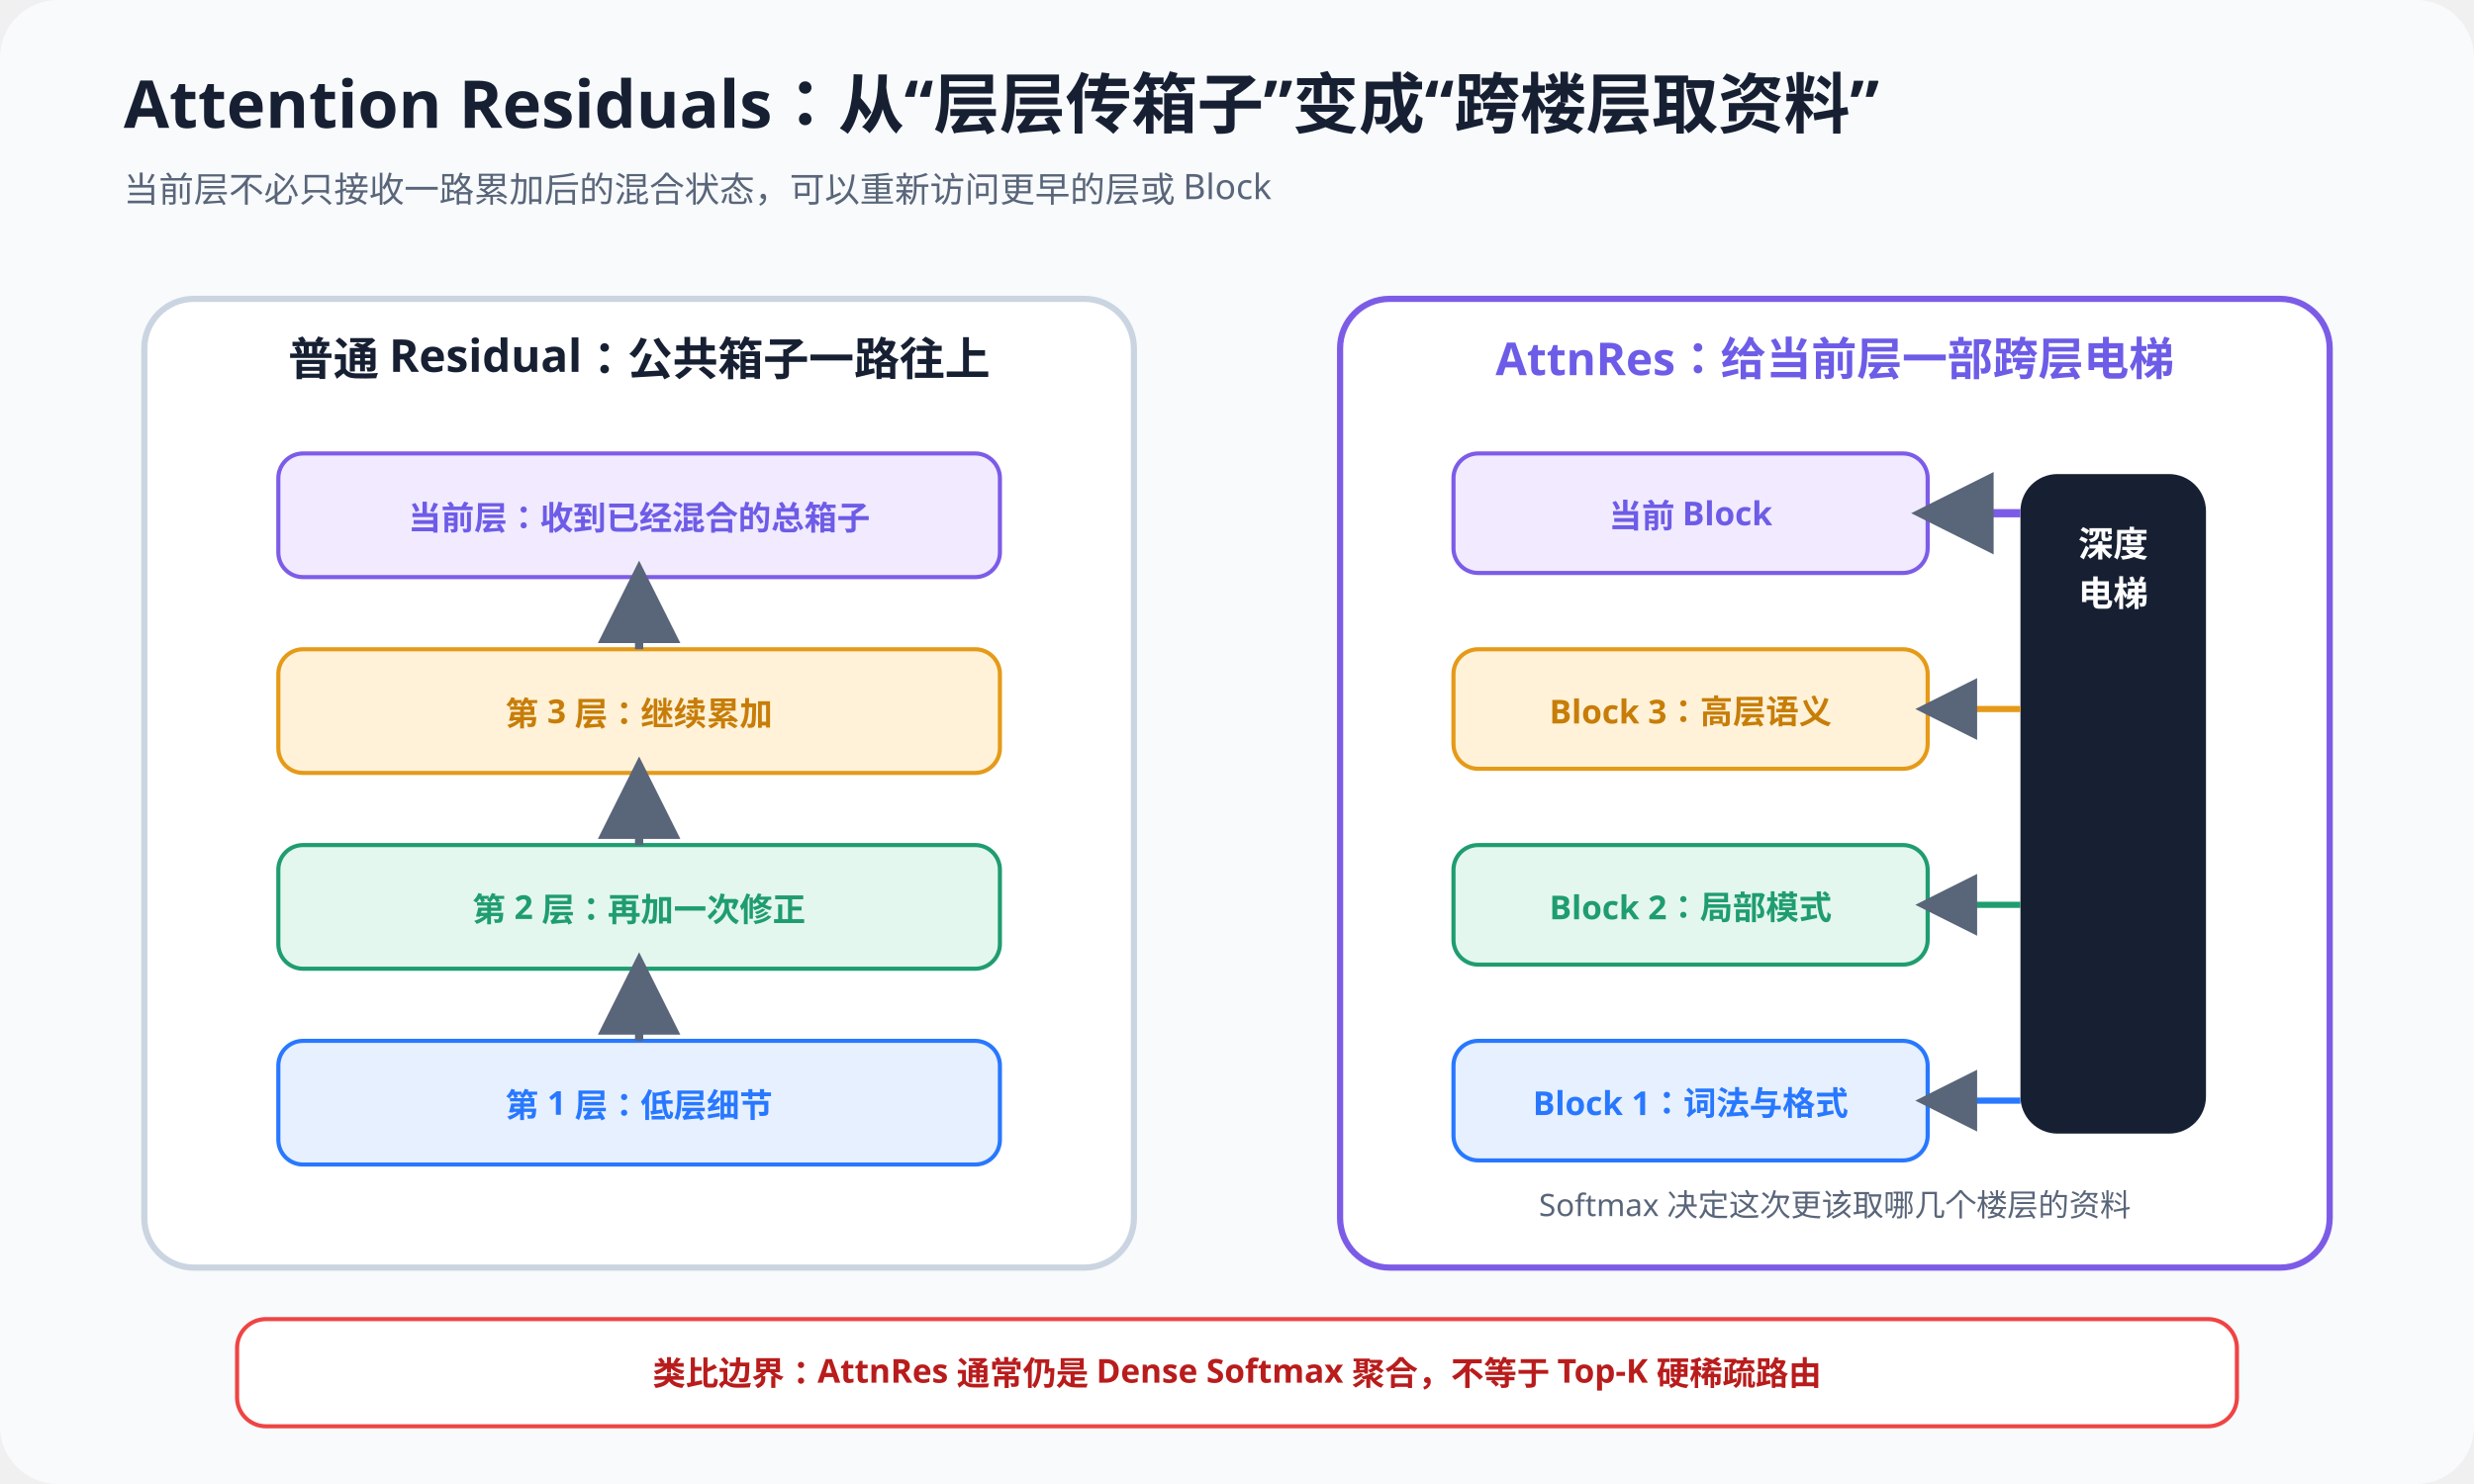
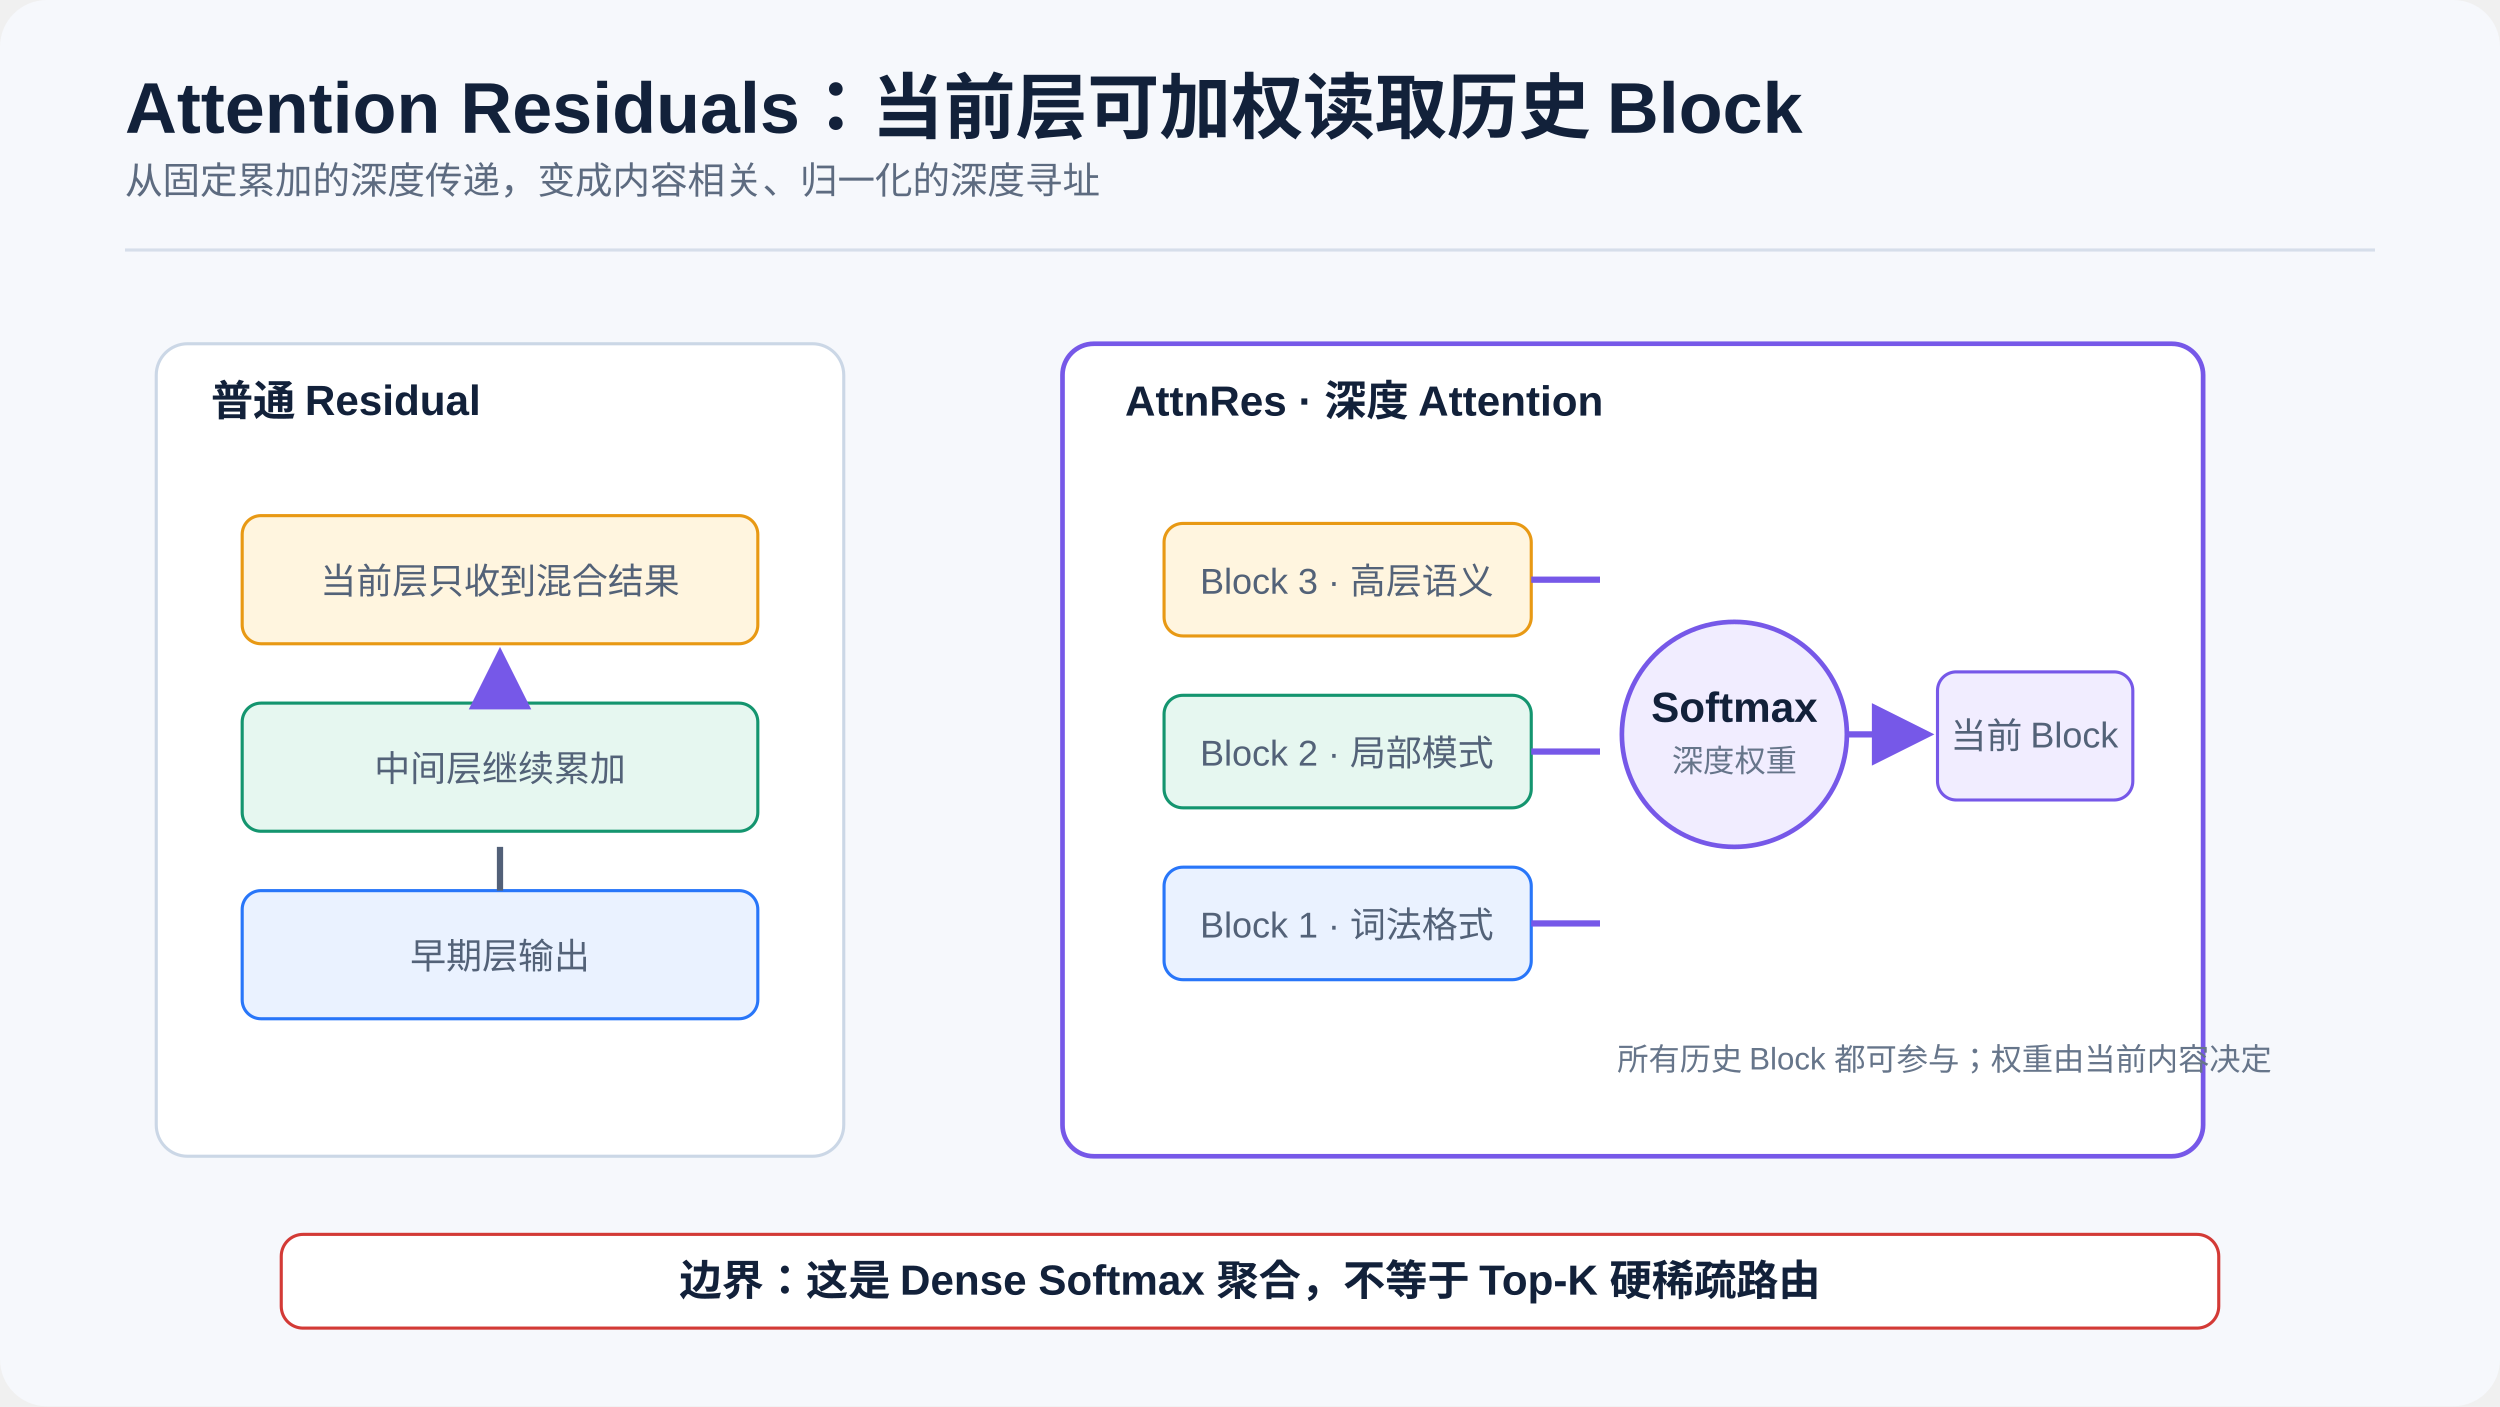
- <svg xmlns="http://www.w3.org/2000/svg" viewBox="0 0 1200 720" width="1200" height="720">
+ <svg xmlns="http://www.w3.org/2000/svg" viewBox="0 0 1600 900" role="img" aria-labelledby="title desc">
  <defs>
    <marker id="a" markerWidth="10" markerHeight="10" refX="8" refY="5" orient="auto">
-       <path d="M0 0L10 5L0 10Z" fill="#596579" />
+       <path d="M0 0L10 5L0 10z" fill="#7658e8" />
    </marker>
+     <style>text{font-family:Arial,'Microsoft YaHei',sans-serif;fill:#12213a}.t{font-size:46px;font-weight:700}.s{font-size:24px;fill:#5d6b80}.h{font-size:27px;font-weight:700}.b{font-size:23px;fill:#536278}.k{font-size:20px;fill:#66758a}</style>
  </defs>
-   <rect width="1200" height="720" rx="28" fill="#f8fafc" />
-   <text x="60" y="62" font-family="system-ui,'Microsoft YaHei'" font-size="32" font-weight="700" fill="#172033">Attention Residuals：从“层层传箱子”变成“跨楼层取资料”</text>
-   <text x="60" y="98" font-family="system-ui,'Microsoft YaHei'" font-size="17" fill="#596579">当前层不必只接收一路累加后的混合状态，可以重新访问更早的层或 Block</text>
-   <rect x="70" y="145" width="480" height="470" rx="24" fill="#fff" stroke="#cbd5e1" stroke-width="3" />
-   <text x="310" y="182" text-anchor="middle" font-family="system-ui,'Microsoft YaHei'" font-size="22" font-weight="700" fill="#172033">普通 Residual：公共箱子一路往上</text>
-   <g font-family="system-ui,'Microsoft YaHei'" font-size="16" text-anchor="middle">
-     <rect x="135" y="505" width="350" height="60" rx="12" fill="#e7f0ff" stroke="#2878ff" stroke-width="2" />
-     <text x="310" y="542" fill="#2878ff" font-weight="700">第 1 层：低层细节</text>
-     <rect x="135" y="410" width="350" height="60" rx="12" fill="#e4f7ef" stroke="#1f9d70" stroke-width="2" />
-     <text x="310" y="447" fill="#1f9d70" font-weight="700">第 2 层：再加一次修正</text>
-     <rect x="135" y="315" width="350" height="60" rx="12" fill="#fff2d8" stroke="#e59a18" stroke-width="2" />
-     <text x="310" y="352" fill="#c77d08" font-weight="700">第 3 层：继续累加</text>
-     <rect x="135" y="220" width="350" height="60" rx="12" fill="#f2eaff" stroke="#7c5ce7" stroke-width="2" />
-     <text x="310" y="257" fill="#6d5ce7" font-weight="700">当前层：收到已经混合的总箱子</text>
-   </g>
-   <line x1="310" y1="505" x2="310" y2="470" stroke="#596579" stroke-width="4" marker-end="url(#a)" />
-   <line x1="310" y1="410" x2="310" y2="375" stroke="#596579" stroke-width="4" marker-end="url(#a)" />
-   <line x1="310" y1="315" x2="310" y2="280" stroke="#596579" stroke-width="4" marker-end="url(#a)" />
-   <rect x="650" y="145" width="480" height="470" rx="24" fill="#fff" stroke="#7c5ce7" stroke-width="3" />
-   <text x="890" y="182" text-anchor="middle" font-family="system-ui,'Microsoft YaHei'" font-size="22" font-weight="700" fill="#6d5ce7">AttnRes：给当前层一部跨层电梯</text>
-   <rect x="705" y="505" width="230" height="58" rx="12" fill="#e7f0ff" stroke="#2878ff" stroke-width="2" />
-   <text x="820" y="541" text-anchor="middle" font-family="system-ui,'Microsoft YaHei'" font-size="16" font-weight="700" fill="#2878ff">Block 1：词法与格式</text>
-   <rect x="705" y="410" width="230" height="58" rx="12" fill="#e4f7ef" stroke="#1f9d70" stroke-width="2" />
-   <text x="820" y="446" text-anchor="middle" font-family="system-ui,'Microsoft YaHei'" font-size="16" font-weight="700" fill="#1f9d70">Block 2：局部模式</text>
-   <rect x="705" y="315" width="230" height="58" rx="12" fill="#fff2d8" stroke="#e59a18" stroke-width="2" />
-   <text x="820" y="351" text-anchor="middle" font-family="system-ui,'Microsoft YaHei'" font-size="16" font-weight="700" fill="#c77d08">Block 3：高层语义</text>
-   <rect x="705" y="220" width="230" height="58" rx="12" fill="#f2eaff" stroke="#7c5ce7" stroke-width="2" />
-   <text x="820" y="256" text-anchor="middle" font-family="system-ui,'Microsoft YaHei'" font-size="16" font-weight="700" fill="#6d5ce7">当前 Block</text>
-   <rect x="980" y="230" width="90" height="320" rx="18" fill="#172033" />
-   <text x="1025" y="270" text-anchor="middle" font-family="system-ui,'Microsoft YaHei'" font-size="17" font-weight="700" fill="#fff">深度</text>
-   <text x="1025" y="294" text-anchor="middle" font-family="system-ui,'Microsoft YaHei'" font-size="17" font-weight="700" fill="#fff">电梯</text>
-   <line x1="980" y1="249" x2="935" y2="249" stroke="#7c5ce7" stroke-width="4" marker-end="url(#a)" />
-   <line x1="980" y1="344" x2="935" y2="344" stroke="#e59a18" stroke-width="3" marker-end="url(#a)" />
-   <line x1="980" y1="439" x2="935" y2="439" stroke="#1f9d70" stroke-width="3" marker-end="url(#a)" />
-   <line x1="980" y1="534" x2="935" y2="534" stroke="#2878ff" stroke-width="3" marker-end="url(#a)" />
-   <text x="890" y="590" text-anchor="middle" font-family="system-ui,'Microsoft YaHei'" font-size="15" fill="#596579">Softmax 决定这次更该取哪几个楼层的资料</text>
-   <rect x="115" y="640" width="970" height="52" rx="14" fill="#fff" stroke="#ef4444" stroke-width="2" />
-   <text x="600" y="672" text-anchor="middle" font-family="system-ui,'Microsoft YaHei'" font-size="16" font-weight="700" fill="#b91c1c">类比边界：AttnRes 通常仍是 Dense Softmax 聚合，不等于 Top-K 硬稀疏路由</text>
+   <rect width="1600" height="900" rx="30" fill="#f6f8fc" />
+   <text x="80" y="85" class="t">Attention Residuals：当前层可加权读取历史 Block</text>
+   <text x="80" y="124" class="s">从固定累加的深度传递，变成内容相关、归一化的深度寻址</text>
+   <path d="M80 160H1520" stroke="#d6deea" stroke-width="2" />
+   <rect x="100" y="220" width="440" height="520" rx="20" fill="#fff" stroke="#cbd7e6" stroke-width="2" />
+   <text x="135" y="266" class="h">普通 Residual</text>
+   <rect x="155" y="570" width="330" height="82" rx="12" fill="#eaf2ff" stroke="#2876f9" stroke-width="2" />
+   <text x="320" y="620" text-anchor="middle" class="b">早期层输出</text>
+   <rect x="155" y="450" width="330" height="82" rx="12" fill="#e6f7f0" stroke="#14956f" stroke-width="2" />
+   <text x="320" y="500" text-anchor="middle" class="b">中间层继续累加</text>
+   <rect x="155" y="330" width="330" height="82" rx="12" fill="#fff5df" stroke="#e89914" stroke-width="2" />
+   <text x="320" y="380" text-anchor="middle" class="b">当前层只收到混合结果</text>
+   <path d="M320 570V542M320 450V422" stroke="#526078" stroke-width="4" marker-end="url(#a)" />
+   <rect x="680" y="220" width="730" height="520" rx="20" fill="#fff" stroke="#7658e8" stroke-width="3" />
+   <text x="720" y="266" class="h" fill="#6347d4">AttnRes · 深度 Attention</text>
+   <rect x="745" y="555" width="235" height="72" rx="12" fill="#eaf2ff" stroke="#2876f9" stroke-width="2" />
+   <text x="862" y="600" text-anchor="middle" class="b">Block 1 · 词法格式</text>
+   <rect x="745" y="445" width="235" height="72" rx="12" fill="#e6f7f0" stroke="#14956f" stroke-width="2" />
+   <text x="862" y="490" text-anchor="middle" class="b">Block 2 · 局部模式</text>
+   <rect x="745" y="335" width="235" height="72" rx="12" fill="#fff5df" stroke="#e89914" stroke-width="2" />
+   <text x="862" y="380" text-anchor="middle" class="b">Block 3 · 高层语义</text>
+   <circle cx="1110" cy="470" r="72" fill="#f1edff" stroke="#7658e8" stroke-width="3" />
+   <text x="1110" y="462" text-anchor="middle" class="h" fill="#6347d4">Softmax</text>
+   <text x="1110" y="494" text-anchor="middle" class="k">深度权重</text>
+   <rect x="1240" y="430" width="125" height="82" rx="12" fill="#f1edff" stroke="#7658e8" stroke-width="2" />
+   <text x="1302" y="479" text-anchor="middle" class="b">当前 Block</text>
+   <path d="M980 371H1024M980 481H1024M980 591H1024M1182 470H1230" stroke="#7658e8" stroke-width="4" fill="none" marker-end="url(#a)" />
+   <text x="1035" y="685" class="k">所有历史 Block 都可参与；权重由当前内容决定</text>
+   <rect x="180" y="790" width="1240" height="60" rx="14" fill="#fff" stroke="#d33a36" stroke-width="2" />
+   <text x="800" y="829" text-anchor="middle" class="h" fill="#b72825">边界：这是 Dense Softmax 聚合，不等于 Top-K 硬稀疏路由</text>
</svg>
